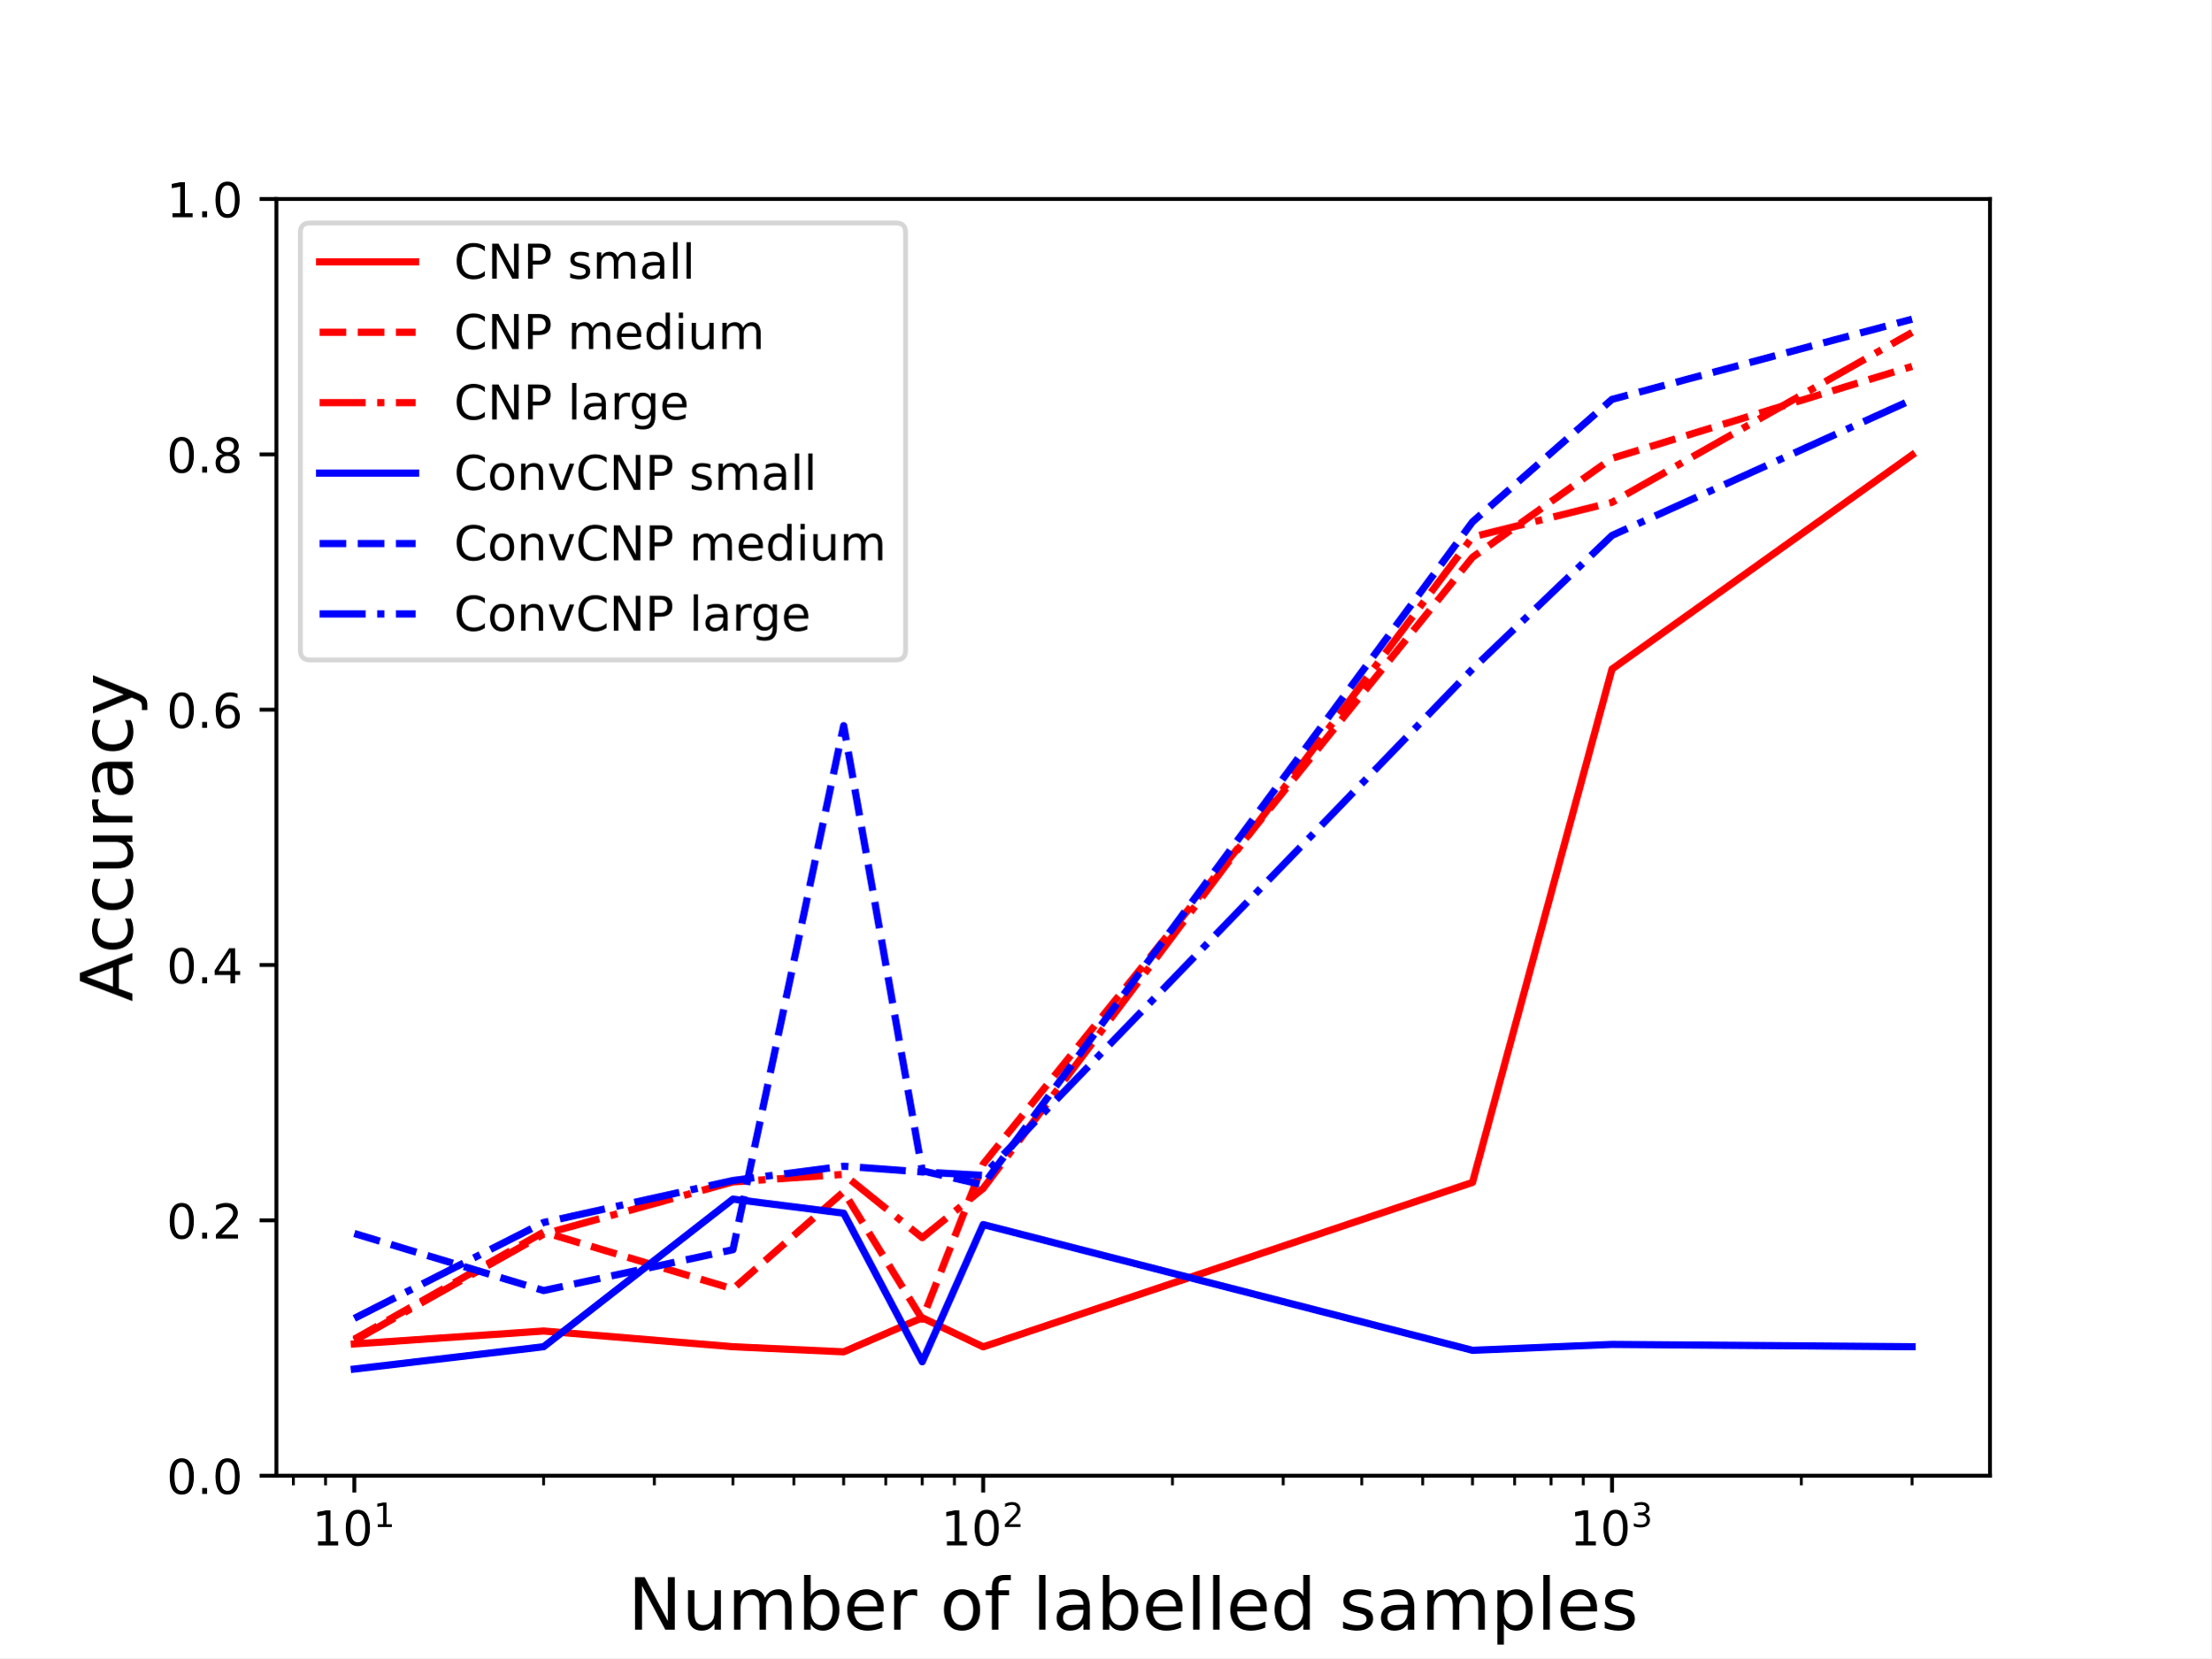
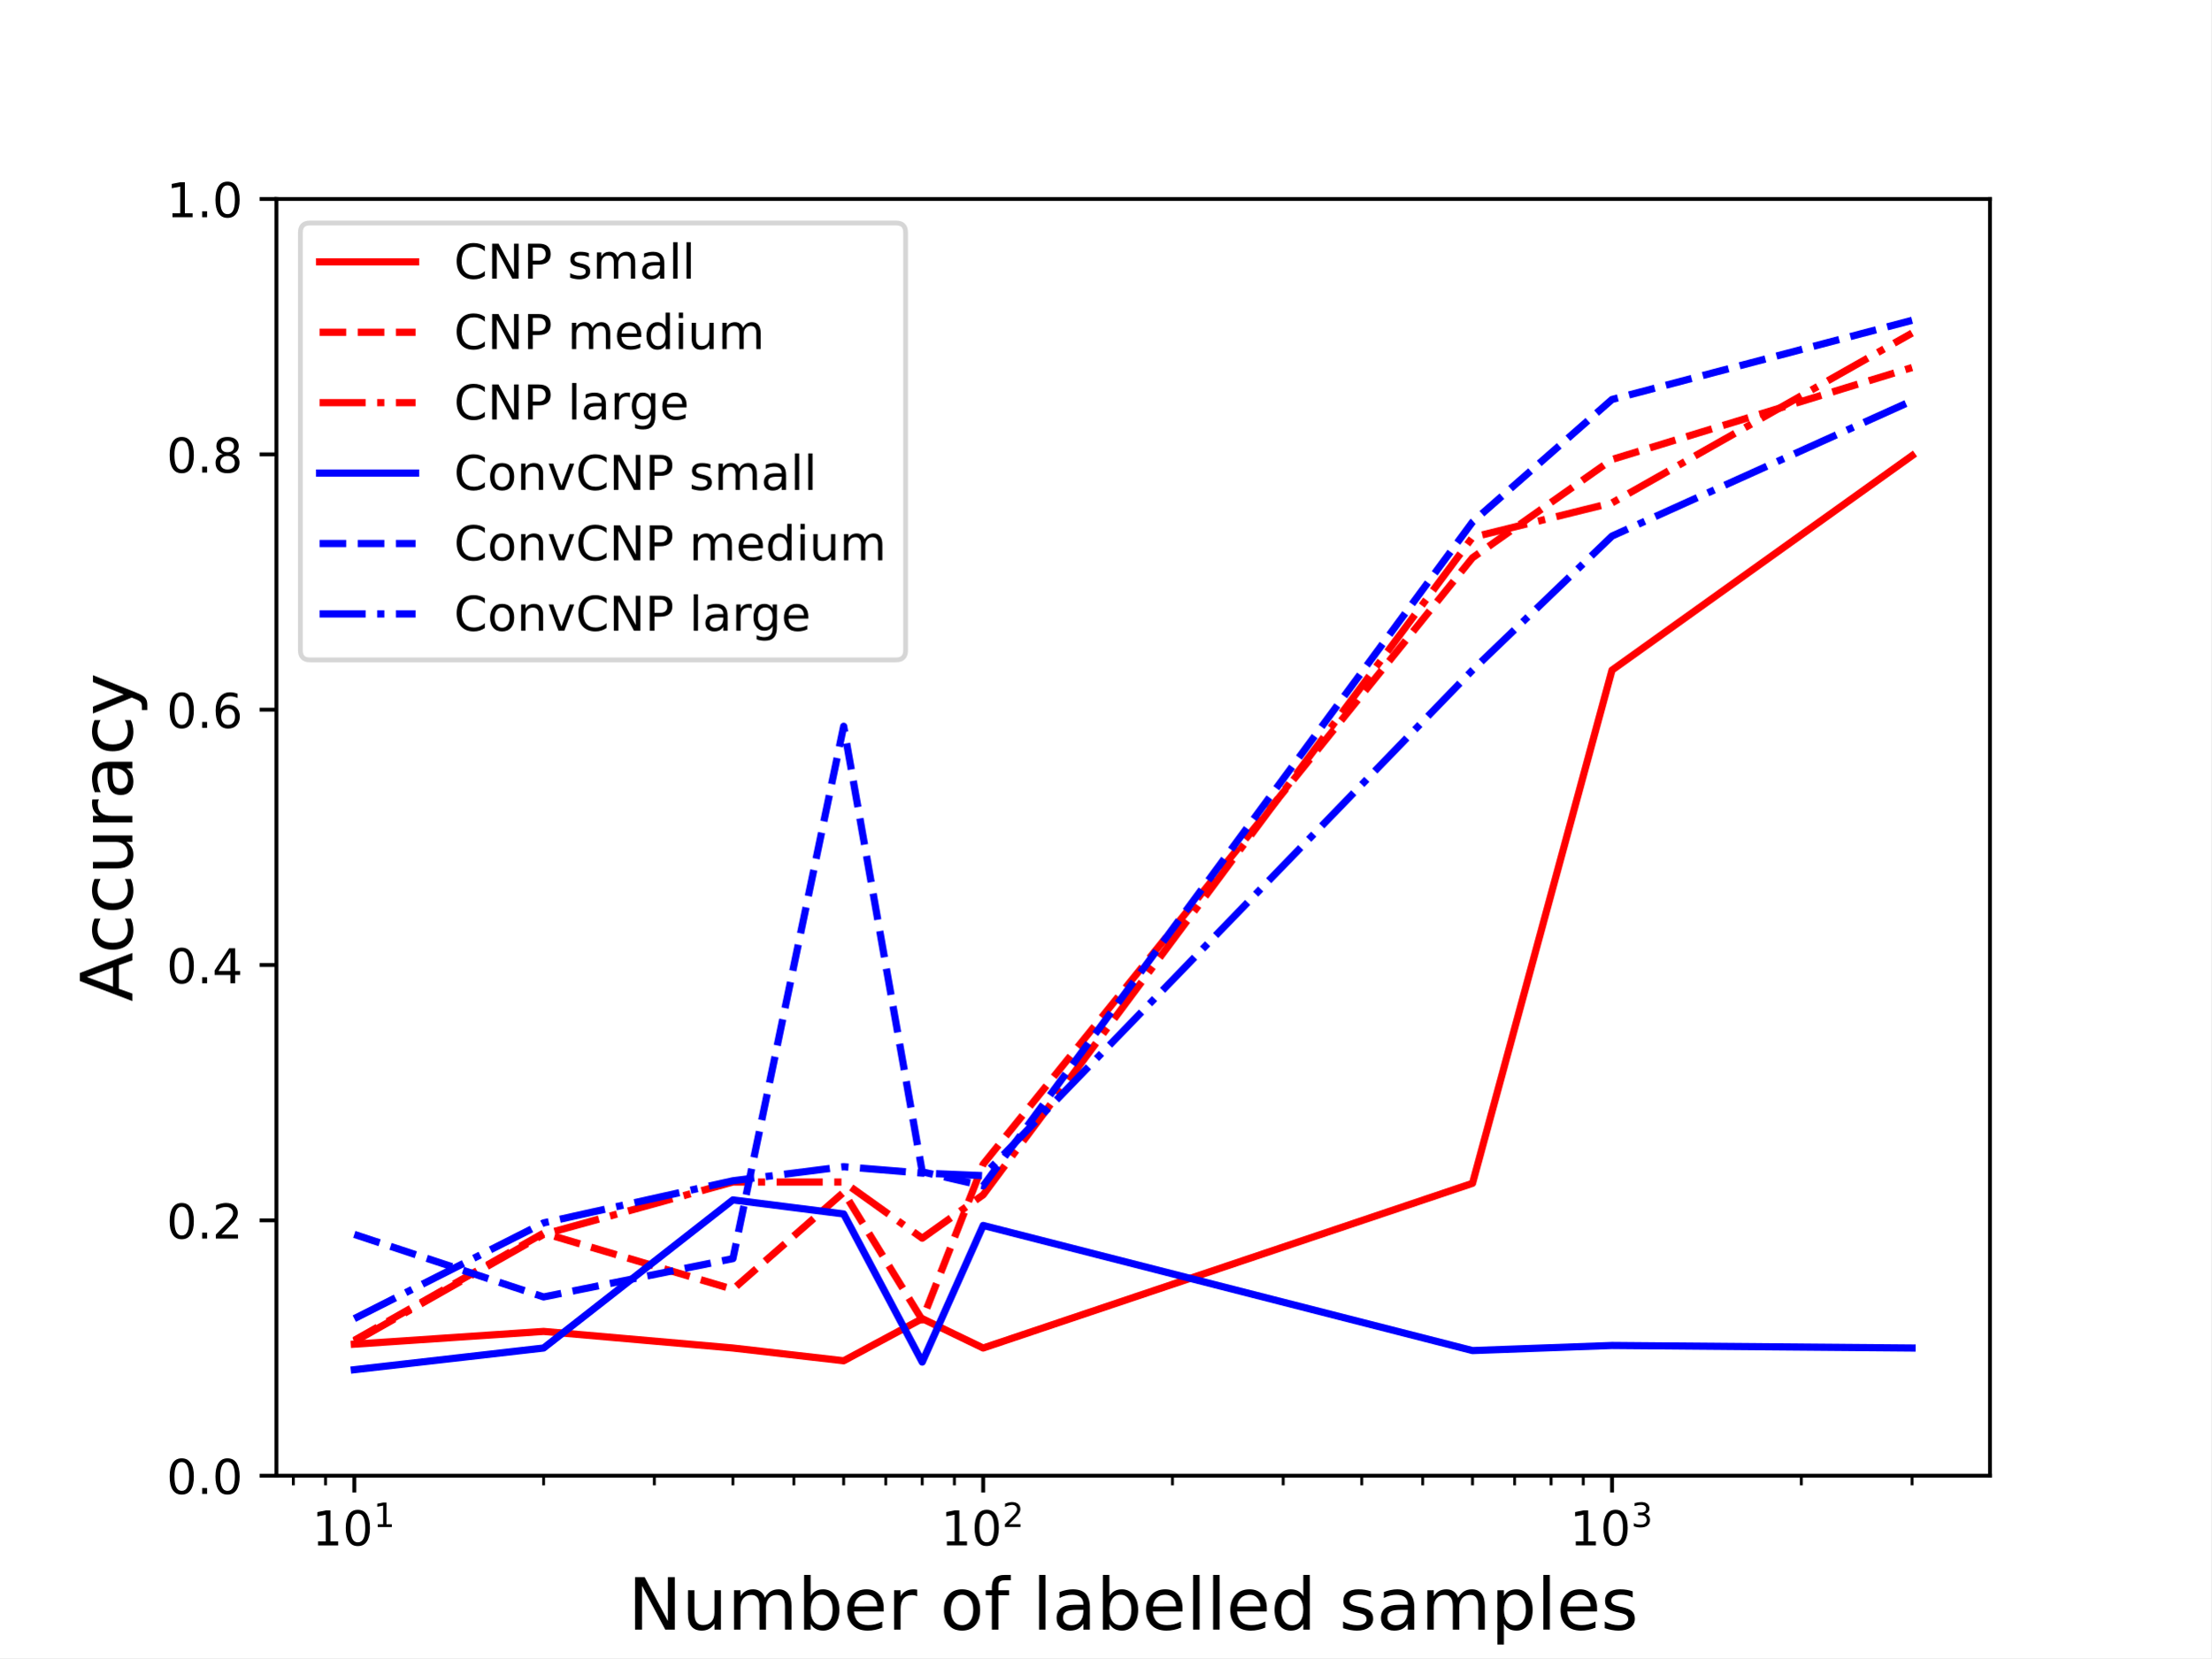
<svg xmlns="http://www.w3.org/2000/svg" xmlns:xlink="http://www.w3.org/1999/xlink" height="345.6pt" version="1.1" viewBox="0 0 460.8 345.6" width="460.8pt">
  <defs>
    <style type="text/css">*{stroke-linecap:butt;stroke-linejoin:round;}</style>
  </defs>
  <g id="figure_1">
    <g id="patch_1">
      <path d="M 0 345.6  L 460.8 345.6  L 460.8 0  L 0 0  z " style="fill:#ffffff;" />
    </g>
    <g id="axes_1">
      <g id="patch_2">
        <path d="M 57.6 307.584  L 414.72 307.584  L 414.72 41.472  L 57.6 41.472  z " style="fill:#ffffff;" />
      </g>
      <g id="matplotlib.axis_1">
        <g id="xtick_1">
          <g id="line2d_1">
            <defs>
-               <path d="M 0 0  L 0 3.5  " id="m754a212f70" style="stroke:#000000;stroke-width:0.8;" />
-             </defs>
-             <g>
-               <use style="stroke:#000000;stroke-width:0.8;" x="73.833" xlink:href="#m754a212f70" y="307.584" />
+               <path d="M 0 0  L 0 3.5  " id="m40c3647c19" style="stroke:#000000;stroke-width:0.8;" />
+             </defs>
+             <g>
+               <use style="stroke:#000000;stroke-width:0.8;" x="73.833" xlink:href="#m40c3647c19" y="307.584" />
            </g>
          </g>
          <g id="text_1">
            <g transform="translate(65.03273 322.1824)scale(0.1 -0.1)">
              <defs>
                <path d="M 794 531  L 1825 531  L 1825 4091  L 703 3866  L 703 4441  L 1819 4666  L 2450 4666  L 2450 531  L 3481 531  L 3481 0  L 794 0  L 794 531  z " id="DejaVuSans-31" transform="scale(0.015625)" />
                <path d="M 2034 4250  Q 1547 4250 1301 3770  Q 1056 3291 1056 2328  Q 1056 1369 1301 889  Q 1547 409 2034 409  Q 2525 409 2770 889  Q 3016 1369 3016 2328  Q 3016 3291 2770 3770  Q 2525 4250 2034 4250  z M 2034 4750  Q 2819 4750 3233 4129  Q 3647 3509 3647 2328  Q 3647 1150 3233 529  Q 2819 -91 2034 -91  Q 1250 -91 836 529  Q 422 1150 422 2328  Q 422 3509 836 4129  Q 1250 4750 2034 4750  z " id="DejaVuSans-30" transform="scale(0.015625)" />
              </defs>
              <use transform="translate(0 0.684375)" xlink:href="#DejaVuSans-31" />
              <use transform="translate(63.62305 0.684375)" xlink:href="#DejaVuSans-30" />
              <use transform="translate(128.2031 38.96563)scale(0.7)" xlink:href="#DejaVuSans-31" />
            </g>
          </g>
        </g>
        <g id="xtick_2">
          <g id="line2d_2">
            <g>
-               <use style="stroke:#000000;stroke-width:0.8;" x="204.894" xlink:href="#m754a212f70" y="307.584" />
+               <use style="stroke:#000000;stroke-width:0.8;" x="204.894" xlink:href="#m40c3647c19" y="307.584" />
            </g>
          </g>
          <g id="text_2">
            <g transform="translate(196.094 322.1824)scale(0.1 -0.1)">
              <defs>
                <path d="M 1228 531  L 3431 531  L 3431 0  L 469 0  L 469 531  Q 828 903 1448 1529  Q 2069 2156 2228 2338  Q 2531 2678 2651 2914  Q 2772 3150 2772 3378  Q 2772 3750 2511 3984  Q 2250 4219 1831 4219  Q 1534 4219 1204 4116  Q 875 4013 500 3803  L 500 4441  Q 881 4594 1212 4672  Q 1544 4750 1819 4750  Q 2544 4750 2975 4387  Q 3406 4025 3406 3419  Q 3406 3131 3298 2873  Q 3191 2616 2906 2266  Q 2828 2175 2409 1742  Q 1991 1309 1228 531  z " id="DejaVuSans-32" transform="scale(0.015625)" />
              </defs>
              <use transform="translate(0 0.765625)" xlink:href="#DejaVuSans-31" />
              <use transform="translate(63.62305 0.765625)" xlink:href="#DejaVuSans-30" />
              <use transform="translate(128.2031 39.04688)scale(0.7)" xlink:href="#DejaVuSans-32" />
            </g>
          </g>
        </g>
        <g id="xtick_3">
          <g id="line2d_3">
            <g>
-               <use style="stroke:#000000;stroke-width:0.8;" x="335.955" xlink:href="#m754a212f70" y="307.584" />
+               <use style="stroke:#000000;stroke-width:0.8;" x="335.955" xlink:href="#m40c3647c19" y="307.584" />
            </g>
          </g>
          <g id="text_3">
            <g transform="translate(327.1552 322.1824)scale(0.1 -0.1)">
              <defs>
                <path d="M 2597 2516  Q 3050 2419 3304 2112  Q 3559 1806 3559 1356  Q 3559 666 3084 287  Q 2609 -91 1734 -91  Q 1441 -91 1130 -33  Q 819 25 488 141  L 488 750  Q 750 597 1062 519  Q 1375 441 1716 441  Q 2309 441 2620 675  Q 2931 909 2931 1356  Q 2931 1769 2642 2001  Q 2353 2234 1838 2234  L 1294 2234  L 1294 2753  L 1863 2753  Q 2328 2753 2575 2939  Q 2822 3125 2822 3475  Q 2822 3834 2567 4026  Q 2313 4219 1838 4219  Q 1578 4219 1281 4162  Q 984 4106 628 3988  L 628 4550  Q 988 4650 1302 4700  Q 1616 4750 1894 4750  Q 2613 4750 3031 4423  Q 3450 4097 3450 3541  Q 3450 3153 3228 2886  Q 3006 2619 2597 2516  z " id="DejaVuSans-33" transform="scale(0.015625)" />
              </defs>
              <use transform="translate(0 0.765625)" xlink:href="#DejaVuSans-31" />
              <use transform="translate(63.62305 0.765625)" xlink:href="#DejaVuSans-30" />
              <use transform="translate(128.2031 39.04688)scale(0.7)" xlink:href="#DejaVuSans-33" />
            </g>
          </g>
        </g>
        <g id="xtick_4">
          <g id="line2d_4">
            <defs>
-               <path d="M 0 0  L 0 2  " id="me444fed9b0" style="stroke:#000000;stroke-width:0.6;" />
-             </defs>
-             <g>
-               <use style="stroke:#000000;stroke-width:0.6;" x="61.132" xlink:href="#me444fed9b0" y="307.584" />
+               <path d="M 0 0  L 0 2  " id="m18329e1804" style="stroke:#000000;stroke-width:0.6;" />
+             </defs>
+             <g>
+               <use style="stroke:#000000;stroke-width:0.6;" x="61.132" xlink:href="#m18329e1804" y="307.584" />
            </g>
          </g>
        </g>
        <g id="xtick_5">
          <g id="line2d_5">
            <g>
-               <use style="stroke:#000000;stroke-width:0.6;" x="67.836" xlink:href="#me444fed9b0" y="307.584" />
+               <use style="stroke:#000000;stroke-width:0.6;" x="67.836" xlink:href="#m18329e1804" y="307.584" />
            </g>
          </g>
        </g>
        <g id="xtick_6">
          <g id="line2d_6">
            <g>
-               <use style="stroke:#000000;stroke-width:0.6;" x="113.286" xlink:href="#me444fed9b0" y="307.584" />
+               <use style="stroke:#000000;stroke-width:0.6;" x="113.286" xlink:href="#m18329e1804" y="307.584" />
            </g>
          </g>
        </g>
        <g id="xtick_7">
          <g id="line2d_7">
            <g>
-               <use style="stroke:#000000;stroke-width:0.6;" x="136.365" xlink:href="#me444fed9b0" y="307.584" />
+               <use style="stroke:#000000;stroke-width:0.6;" x="136.365" xlink:href="#m18329e1804" y="307.584" />
            </g>
          </g>
        </g>
        <g id="xtick_8">
          <g id="line2d_8">
            <g>
-               <use style="stroke:#000000;stroke-width:0.6;" x="152.739" xlink:href="#me444fed9b0" y="307.584" />
+               <use style="stroke:#000000;stroke-width:0.6;" x="152.739" xlink:href="#m18329e1804" y="307.584" />
            </g>
          </g>
        </g>
        <g id="xtick_9">
          <g id="line2d_9">
            <g>
-               <use style="stroke:#000000;stroke-width:0.6;" x="165.441" xlink:href="#me444fed9b0" y="307.584" />
+               <use style="stroke:#000000;stroke-width:0.6;" x="165.441" xlink:href="#m18329e1804" y="307.584" />
            </g>
          </g>
        </g>
        <g id="xtick_10">
          <g id="line2d_10">
            <g>
-               <use style="stroke:#000000;stroke-width:0.6;" x="175.818" xlink:href="#me444fed9b0" y="307.584" />
+               <use style="stroke:#000000;stroke-width:0.6;" x="175.818" xlink:href="#m18329e1804" y="307.584" />
            </g>
          </g>
        </g>
        <g id="xtick_11">
          <g id="line2d_11">
            <g>
-               <use style="stroke:#000000;stroke-width:0.6;" x="184.592" xlink:href="#me444fed9b0" y="307.584" />
+               <use style="stroke:#000000;stroke-width:0.6;" x="184.592" xlink:href="#m18329e1804" y="307.584" />
            </g>
          </g>
        </g>
        <g id="xtick_12">
          <g id="line2d_12">
            <g>
-               <use style="stroke:#000000;stroke-width:0.6;" x="192.193" xlink:href="#me444fed9b0" y="307.584" />
+               <use style="stroke:#000000;stroke-width:0.6;" x="192.193" xlink:href="#m18329e1804" y="307.584" />
            </g>
          </g>
        </g>
        <g id="xtick_13">
          <g id="line2d_13">
            <g>
-               <use style="stroke:#000000;stroke-width:0.6;" x="198.897" xlink:href="#me444fed9b0" y="307.584" />
+               <use style="stroke:#000000;stroke-width:0.6;" x="198.897" xlink:href="#m18329e1804" y="307.584" />
            </g>
          </g>
        </g>
        <g id="xtick_14">
          <g id="line2d_14">
            <g>
-               <use style="stroke:#000000;stroke-width:0.6;" x="244.347" xlink:href="#me444fed9b0" y="307.584" />
+               <use style="stroke:#000000;stroke-width:0.6;" x="244.347" xlink:href="#m18329e1804" y="307.584" />
            </g>
          </g>
        </g>
        <g id="xtick_15">
          <g id="line2d_15">
            <g>
-               <use style="stroke:#000000;stroke-width:0.6;" x="267.426" xlink:href="#me444fed9b0" y="307.584" />
+               <use style="stroke:#000000;stroke-width:0.6;" x="267.426" xlink:href="#m18329e1804" y="307.584" />
            </g>
          </g>
        </g>
        <g id="xtick_16">
          <g id="line2d_16">
            <g>
-               <use style="stroke:#000000;stroke-width:0.6;" x="283.801" xlink:href="#me444fed9b0" y="307.584" />
+               <use style="stroke:#000000;stroke-width:0.6;" x="283.801" xlink:href="#m18329e1804" y="307.584" />
            </g>
          </g>
        </g>
        <g id="xtick_17">
          <g id="line2d_17">
            <g>
-               <use style="stroke:#000000;stroke-width:0.6;" x="296.502" xlink:href="#me444fed9b0" y="307.584" />
+               <use style="stroke:#000000;stroke-width:0.6;" x="296.502" xlink:href="#m18329e1804" y="307.584" />
            </g>
          </g>
        </g>
        <g id="xtick_18">
          <g id="line2d_18">
            <g>
-               <use style="stroke:#000000;stroke-width:0.6;" x="306.879" xlink:href="#me444fed9b0" y="307.584" />
+               <use style="stroke:#000000;stroke-width:0.6;" x="306.879" xlink:href="#m18329e1804" y="307.584" />
            </g>
          </g>
        </g>
        <g id="xtick_19">
          <g id="line2d_19">
            <g>
-               <use style="stroke:#000000;stroke-width:0.6;" x="315.654" xlink:href="#me444fed9b0" y="307.584" />
+               <use style="stroke:#000000;stroke-width:0.6;" x="315.654" xlink:href="#m18329e1804" y="307.584" />
            </g>
          </g>
        </g>
        <g id="xtick_20">
          <g id="line2d_20">
            <g>
-               <use style="stroke:#000000;stroke-width:0.6;" x="323.254" xlink:href="#me444fed9b0" y="307.584" />
+               <use style="stroke:#000000;stroke-width:0.6;" x="323.254" xlink:href="#m18329e1804" y="307.584" />
            </g>
          </g>
        </g>
        <g id="xtick_21">
          <g id="line2d_21">
            <g>
-               <use style="stroke:#000000;stroke-width:0.6;" x="329.958" xlink:href="#me444fed9b0" y="307.584" />
+               <use style="stroke:#000000;stroke-width:0.6;" x="329.958" xlink:href="#m18329e1804" y="307.584" />
            </g>
          </g>
        </g>
        <g id="xtick_22">
          <g id="line2d_22">
            <g>
-               <use style="stroke:#000000;stroke-width:0.6;" x="375.409" xlink:href="#me444fed9b0" y="307.584" />
+               <use style="stroke:#000000;stroke-width:0.6;" x="375.409" xlink:href="#m18329e1804" y="307.584" />
            </g>
          </g>
        </g>
        <g id="xtick_23">
          <g id="line2d_23">
            <g>
-               <use style="stroke:#000000;stroke-width:0.6;" x="398.487" xlink:href="#me444fed9b0" y="307.584" />
+               <use style="stroke:#000000;stroke-width:0.6;" x="398.487" xlink:href="#m18329e1804" y="307.584" />
            </g>
          </g>
        </g>
        <g id="text_4">
          <g transform="translate(130.8764 339.6598)scale(0.15 -0.15)">
            <defs>
              <path d="M 628 4666  L 1478 4666  L 3547 763  L 3547 4666  L 4159 4666  L 4159 0  L 3309 0  L 1241 3903  L 1241 0  L 628 0  L 628 4666  z " id="DejaVuSans-4e" transform="scale(0.015625)" />
              <path d="M 544 1381  L 544 3500  L 1119 3500  L 1119 1403  Q 1119 906 1312 657  Q 1506 409 1894 409  Q 2359 409 2629 706  Q 2900 1003 2900 1516  L 2900 3500  L 3475 3500  L 3475 0  L 2900 0  L 2900 538  Q 2691 219 2414 64  Q 2138 -91 1772 -91  Q 1169 -91 856 284  Q 544 659 544 1381  z M 1991 3584  L 1991 3584  z " id="DejaVuSans-75" transform="scale(0.015625)" />
              <path d="M 3328 2828  Q 3544 3216 3844 3400  Q 4144 3584 4550 3584  Q 5097 3584 5394 3201  Q 5691 2819 5691 2113  L 5691 0  L 5113 0  L 5113 2094  Q 5113 2597 4934 2840  Q 4756 3084 4391 3084  Q 3944 3084 3684 2787  Q 3425 2491 3425 1978  L 3425 0  L 2847 0  L 2847 2094  Q 2847 2600 2669 2842  Q 2491 3084 2119 3084  Q 1678 3084 1418 2786  Q 1159 2488 1159 1978  L 1159 0  L 581 0  L 581 3500  L 1159 3500  L 1159 2956  Q 1356 3278 1631 3431  Q 1906 3584 2284 3584  Q 2666 3584 2933 3390  Q 3200 3197 3328 2828  z " id="DejaVuSans-6d" transform="scale(0.015625)" />
              <path d="M 3116 1747  Q 3116 2381 2855 2742  Q 2594 3103 2138 3103  Q 1681 3103 1420 2742  Q 1159 2381 1159 1747  Q 1159 1113 1420 752  Q 1681 391 2138 391  Q 2594 391 2855 752  Q 3116 1113 3116 1747  z M 1159 2969  Q 1341 3281 1617 3432  Q 1894 3584 2278 3584  Q 2916 3584 3314 3078  Q 3713 2572 3713 1747  Q 3713 922 3314 415  Q 2916 -91 2278 -91  Q 1894 -91 1617 61  Q 1341 213 1159 525  L 1159 0  L 581 0  L 581 4863  L 1159 4863  L 1159 2969  z " id="DejaVuSans-62" transform="scale(0.015625)" />
              <path d="M 3597 1894  L 3597 1613  L 953 1613  Q 991 1019 1311 708  Q 1631 397 2203 397  Q 2534 397 2845 478  Q 3156 559 3463 722  L 3463 178  Q 3153 47 2828 -22  Q 2503 -91 2169 -91  Q 1331 -91 842 396  Q 353 884 353 1716  Q 353 2575 817 3079  Q 1281 3584 2069 3584  Q 2775 3584 3186 3129  Q 3597 2675 3597 1894  z M 3022 2063  Q 3016 2534 2758 2815  Q 2500 3097 2075 3097  Q 1594 3097 1305 2825  Q 1016 2553 972 2059  L 3022 2063  z " id="DejaVuSans-65" transform="scale(0.015625)" />
              <path d="M 2631 2963  Q 2534 3019 2420 3045  Q 2306 3072 2169 3072  Q 1681 3072 1420 2755  Q 1159 2438 1159 1844  L 1159 0  L 581 0  L 581 3500  L 1159 3500  L 1159 2956  Q 1341 3275 1631 3429  Q 1922 3584 2338 3584  Q 2397 3584 2469 3576  Q 2541 3569 2628 3553  L 2631 2963  z " id="DejaVuSans-72" transform="scale(0.015625)" />
              <path id="DejaVuSans-20" transform="scale(0.015625)" />
              <path d="M 1959 3097  Q 1497 3097 1228 2736  Q 959 2375 959 1747  Q 959 1119 1226 758  Q 1494 397 1959 397  Q 2419 397 2687 759  Q 2956 1122 2956 1747  Q 2956 2369 2687 2733  Q 2419 3097 1959 3097  z M 1959 3584  Q 2709 3584 3137 3096  Q 3566 2609 3566 1747  Q 3566 888 3137 398  Q 2709 -91 1959 -91  Q 1206 -91 779 398  Q 353 888 353 1747  Q 353 2609 779 3096  Q 1206 3584 1959 3584  z " id="DejaVuSans-6f" transform="scale(0.015625)" />
              <path d="M 2375 4863  L 2375 4384  L 1825 4384  Q 1516 4384 1395 4259  Q 1275 4134 1275 3809  L 1275 3500  L 2222 3500  L 2222 3053  L 1275 3053  L 1275 0  L 697 0  L 697 3053  L 147 3053  L 147 3500  L 697 3500  L 697 3744  Q 697 4328 969 4595  Q 1241 4863 1831 4863  L 2375 4863  z " id="DejaVuSans-66" transform="scale(0.015625)" />
              <path d="M 603 4863  L 1178 4863  L 1178 0  L 603 0  L 603 4863  z " id="DejaVuSans-6c" transform="scale(0.015625)" />
              <path d="M 2194 1759  Q 1497 1759 1228 1600  Q 959 1441 959 1056  Q 959 750 1161 570  Q 1363 391 1709 391  Q 2188 391 2477 730  Q 2766 1069 2766 1631  L 2766 1759  L 2194 1759  z M 3341 1997  L 3341 0  L 2766 0  L 2766 531  Q 2569 213 2275 61  Q 1981 -91 1556 -91  Q 1019 -91 701 211  Q 384 513 384 1019  Q 384 1609 779 1909  Q 1175 2209 1959 2209  L 2766 2209  L 2766 2266  Q 2766 2663 2505 2880  Q 2244 3097 1772 3097  Q 1472 3097 1187 3025  Q 903 2953 641 2809  L 641 3341  Q 956 3463 1253 3523  Q 1550 3584 1831 3584  Q 2591 3584 2966 3190  Q 3341 2797 3341 1997  z " id="DejaVuSans-61" transform="scale(0.015625)" />
              <path d="M 2906 2969  L 2906 4863  L 3481 4863  L 3481 0  L 2906 0  L 2906 525  Q 2725 213 2448 61  Q 2172 -91 1784 -91  Q 1150 -91 751 415  Q 353 922 353 1747  Q 353 2572 751 3078  Q 1150 3584 1784 3584  Q 2172 3584 2448 3432  Q 2725 3281 2906 2969  z M 947 1747  Q 947 1113 1208 752  Q 1469 391 1925 391  Q 2381 391 2643 752  Q 2906 1113 2906 1747  Q 2906 2381 2643 2742  Q 2381 3103 1925 3103  Q 1469 3103 1208 2742  Q 947 2381 947 1747  z " id="DejaVuSans-64" transform="scale(0.015625)" />
              <path d="M 2834 3397  L 2834 2853  Q 2591 2978 2328 3040  Q 2066 3103 1784 3103  Q 1356 3103 1142 2972  Q 928 2841 928 2578  Q 928 2378 1081 2264  Q 1234 2150 1697 2047  L 1894 2003  Q 2506 1872 2764 1633  Q 3022 1394 3022 966  Q 3022 478 2636 193  Q 2250 -91 1575 -91  Q 1294 -91 989 -36  Q 684 19 347 128  L 347 722  Q 666 556 975 473  Q 1284 391 1588 391  Q 1994 391 2212 530  Q 2431 669 2431 922  Q 2431 1156 2273 1281  Q 2116 1406 1581 1522  L 1381 1569  Q 847 1681 609 1914  Q 372 2147 372 2553  Q 372 3047 722 3315  Q 1072 3584 1716 3584  Q 2034 3584 2315 3537  Q 2597 3491 2834 3397  z " id="DejaVuSans-73" transform="scale(0.015625)" />
              <path d="M 1159 525  L 1159 -1331  L 581 -1331  L 581 3500  L 1159 3500  L 1159 2969  Q 1341 3281 1617 3432  Q 1894 3584 2278 3584  Q 2916 3584 3314 3078  Q 3713 2572 3713 1747  Q 3713 922 3314 415  Q 2916 -91 2278 -91  Q 1894 -91 1617 61  Q 1341 213 1159 525  z M 3116 1747  Q 3116 2381 2855 2742  Q 2594 3103 2138 3103  Q 1681 3103 1420 2742  Q 1159 2381 1159 1747  Q 1159 1113 1420 752  Q 1681 391 2138 391  Q 2594 391 2855 752  Q 3116 1113 3116 1747  z " id="DejaVuSans-70" transform="scale(0.015625)" />
            </defs>
            <use xlink:href="#DejaVuSans-4e" />
            <use x="74.805" xlink:href="#DejaVuSans-75" />
            <use x="138.184" xlink:href="#DejaVuSans-6d" />
            <use x="235.596" xlink:href="#DejaVuSans-62" />
            <use x="299.072" xlink:href="#DejaVuSans-65" />
            <use x="360.596" xlink:href="#DejaVuSans-72" />
            <use x="401.709" xlink:href="#DejaVuSans-20" />
            <use x="433.496" xlink:href="#DejaVuSans-6f" />
            <use x="494.678" xlink:href="#DejaVuSans-66" />
            <use x="529.883" xlink:href="#DejaVuSans-20" />
            <use x="561.67" xlink:href="#DejaVuSans-6c" />
            <use x="589.453" xlink:href="#DejaVuSans-61" />
            <use x="650.732" xlink:href="#DejaVuSans-62" />
            <use x="714.209" xlink:href="#DejaVuSans-65" />
            <use x="775.732" xlink:href="#DejaVuSans-6c" />
            <use x="803.516" xlink:href="#DejaVuSans-6c" />
            <use x="831.299" xlink:href="#DejaVuSans-65" />
            <use x="892.822" xlink:href="#DejaVuSans-64" />
            <use x="956.299" xlink:href="#DejaVuSans-20" />
            <use x="988.086" xlink:href="#DejaVuSans-73" />
            <use x="1040.186" xlink:href="#DejaVuSans-61" />
            <use x="1101.465" xlink:href="#DejaVuSans-6d" />
            <use x="1198.877" xlink:href="#DejaVuSans-70" />
            <use x="1262.354" xlink:href="#DejaVuSans-6c" />
            <use x="1290.137" xlink:href="#DejaVuSans-65" />
            <use x="1351.66" xlink:href="#DejaVuSans-73" />
          </g>
        </g>
      </g>
      <g id="matplotlib.axis_2">
        <g id="ytick_1">
          <g id="line2d_24">
            <defs>
-               <path d="M 0 0  L -3.5 0  " id="m6e9680fc22" style="stroke:#000000;stroke-width:0.8;" />
-             </defs>
-             <g>
-               <use style="stroke:#000000;stroke-width:0.8;" x="57.6" xlink:href="#m6e9680fc22" y="307.584" />
+               <path d="M 0 0  L -3.5 0  " id="m1c878a3ac6" style="stroke:#000000;stroke-width:0.8;" />
+             </defs>
+             <g>
+               <use style="stroke:#000000;stroke-width:0.8;" x="57.6" xlink:href="#m1c878a3ac6" y="307.584" />
            </g>
          </g>
          <g id="text_5">
            <g transform="translate(34.69687 311.3832)scale(0.1 -0.1)">
              <defs>
                <path d="M 684 794  L 1344 794  L 1344 0  L 684 0  L 684 794  z " id="DejaVuSans-2e" transform="scale(0.015625)" />
              </defs>
              <use xlink:href="#DejaVuSans-30" />
              <use x="63.623" xlink:href="#DejaVuSans-2e" />
              <use x="95.41" xlink:href="#DejaVuSans-30" />
            </g>
          </g>
        </g>
        <g id="ytick_2">
          <g id="line2d_25">
            <g>
-               <use style="stroke:#000000;stroke-width:0.8;" x="57.6" xlink:href="#m6e9680fc22" y="254.362" />
+               <use style="stroke:#000000;stroke-width:0.8;" x="57.6" xlink:href="#m1c878a3ac6" y="254.362" />
            </g>
          </g>
          <g id="text_6">
            <g transform="translate(34.69687 258.1608)scale(0.1 -0.1)">
              <use xlink:href="#DejaVuSans-30" />
              <use x="63.623" xlink:href="#DejaVuSans-2e" />
              <use x="95.41" xlink:href="#DejaVuSans-32" />
            </g>
          </g>
        </g>
        <g id="ytick_3">
          <g id="line2d_26">
            <g>
-               <use style="stroke:#000000;stroke-width:0.8;" x="57.6" xlink:href="#m6e9680fc22" y="201.139" />
+               <use style="stroke:#000000;stroke-width:0.8;" x="57.6" xlink:href="#m1c878a3ac6" y="201.139" />
            </g>
          </g>
          <g id="text_7">
            <g transform="translate(34.69687 204.9384)scale(0.1 -0.1)">
              <defs>
                <path d="M 2419 4116  L 825 1625  L 2419 1625  L 2419 4116  z M 2253 4666  L 3047 4666  L 3047 1625  L 3713 1625  L 3713 1100  L 3047 1100  L 3047 0  L 2419 0  L 2419 1100  L 313 1100  L 313 1709  L 2253 4666  z " id="DejaVuSans-34" transform="scale(0.015625)" />
              </defs>
              <use xlink:href="#DejaVuSans-30" />
              <use x="63.623" xlink:href="#DejaVuSans-2e" />
              <use x="95.41" xlink:href="#DejaVuSans-34" />
            </g>
          </g>
        </g>
        <g id="ytick_4">
          <g id="line2d_27">
            <g>
-               <use style="stroke:#000000;stroke-width:0.8;" x="57.6" xlink:href="#m6e9680fc22" y="147.917" />
+               <use style="stroke:#000000;stroke-width:0.8;" x="57.6" xlink:href="#m1c878a3ac6" y="147.917" />
            </g>
          </g>
          <g id="text_8">
            <g transform="translate(34.69687 151.716)scale(0.1 -0.1)">
              <defs>
                <path d="M 2113 2584  Q 1688 2584 1439 2293  Q 1191 2003 1191 1497  Q 1191 994 1439 701  Q 1688 409 2113 409  Q 2538 409 2786 701  Q 3034 994 3034 1497  Q 3034 2003 2786 2293  Q 2538 2584 2113 2584  z M 3366 4563  L 3366 3988  Q 3128 4100 2886 4159  Q 2644 4219 2406 4219  Q 1781 4219 1451 3797  Q 1122 3375 1075 2522  Q 1259 2794 1537 2939  Q 1816 3084 2150 3084  Q 2853 3084 3261 2657  Q 3669 2231 3669 1497  Q 3669 778 3244 343  Q 2819 -91 2113 -91  Q 1303 -91 875 529  Q 447 1150 447 2328  Q 447 3434 972 4092  Q 1497 4750 2381 4750  Q 2619 4750 2861 4703  Q 3103 4656 3366 4563  z " id="DejaVuSans-36" transform="scale(0.015625)" />
              </defs>
              <use xlink:href="#DejaVuSans-30" />
              <use x="63.623" xlink:href="#DejaVuSans-2e" />
              <use x="95.41" xlink:href="#DejaVuSans-36" />
            </g>
          </g>
        </g>
        <g id="ytick_5">
          <g id="line2d_28">
            <g>
-               <use style="stroke:#000000;stroke-width:0.8;" x="57.6" xlink:href="#m6e9680fc22" y="94.694" />
+               <use style="stroke:#000000;stroke-width:0.8;" x="57.6" xlink:href="#m1c878a3ac6" y="94.694" />
            </g>
          </g>
          <g id="text_9">
            <g transform="translate(34.69687 98.49362)scale(0.1 -0.1)">
              <defs>
                <path d="M 2034 2216  Q 1584 2216 1326 1975  Q 1069 1734 1069 1313  Q 1069 891 1326 650  Q 1584 409 2034 409  Q 2484 409 2743 651  Q 3003 894 3003 1313  Q 3003 1734 2745 1975  Q 2488 2216 2034 2216  z M 1403 2484  Q 997 2584 770 2862  Q 544 3141 544 3541  Q 544 4100 942 4425  Q 1341 4750 2034 4750  Q 2731 4750 3128 4425  Q 3525 4100 3525 3541  Q 3525 3141 3298 2862  Q 3072 2584 2669 2484  Q 3125 2378 3379 2068  Q 3634 1759 3634 1313  Q 3634 634 3220 271  Q 2806 -91 2034 -91  Q 1263 -91 848 271  Q 434 634 434 1313  Q 434 1759 690 2068  Q 947 2378 1403 2484  z M 1172 3481  Q 1172 3119 1398 2916  Q 1625 2713 2034 2713  Q 2441 2713 2670 2916  Q 2900 3119 2900 3481  Q 2900 3844 2670 4047  Q 2441 4250 2034 4250  Q 1625 4250 1398 4047  Q 1172 3844 1172 3481  z " id="DejaVuSans-38" transform="scale(0.015625)" />
              </defs>
              <use xlink:href="#DejaVuSans-30" />
              <use x="63.623" xlink:href="#DejaVuSans-2e" />
              <use x="95.41" xlink:href="#DejaVuSans-38" />
            </g>
          </g>
        </g>
        <g id="ytick_6">
          <g id="line2d_29">
            <g>
-               <use style="stroke:#000000;stroke-width:0.8;" x="57.6" xlink:href="#m6e9680fc22" y="41.472" />
+               <use style="stroke:#000000;stroke-width:0.8;" x="57.6" xlink:href="#m1c878a3ac6" y="41.472" />
            </g>
          </g>
          <g id="text_10">
            <g transform="translate(34.69687 45.27122)scale(0.1 -0.1)">
              <use xlink:href="#DejaVuSans-31" />
              <use x="63.623" xlink:href="#DejaVuSans-2e" />
              <use x="95.41" xlink:href="#DejaVuSans-30" />
            </g>
          </g>
        </g>
        <g id="text_11">
          <g transform="translate(27.57734 208.7702)rotate(-90)scale(0.15 -0.15)">
            <defs>
              <path d="M 2188 4044  L 1331 1722  L 3047 1722  L 2188 4044  z M 1831 4666  L 2547 4666  L 4325 0  L 3669 0  L 3244 1197  L 1141 1197  L 716 0  L 50 0  L 1831 4666  z " id="DejaVuSans-41" transform="scale(0.015625)" />
              <path d="M 3122 3366  L 3122 2828  Q 2878 2963 2633 3030  Q 2388 3097 2138 3097  Q 1578 3097 1268 2742  Q 959 2388 959 1747  Q 959 1106 1268 751  Q 1578 397 2138 397  Q 2388 397 2633 464  Q 2878 531 3122 666  L 3122 134  Q 2881 22 2623 -34  Q 2366 -91 2075 -91  Q 1284 -91 818 406  Q 353 903 353 1747  Q 353 2603 823 3093  Q 1294 3584 2113 3584  Q 2378 3584 2631 3529  Q 2884 3475 3122 3366  z " id="DejaVuSans-63" transform="scale(0.015625)" />
              <path d="M 2059 -325  Q 1816 -950 1584 -1140  Q 1353 -1331 966 -1331  L 506 -1331  L 506 -850  L 844 -850  Q 1081 -850 1212 -737  Q 1344 -625 1503 -206  L 1606 56  L 191 3500  L 800 3500  L 1894 763  L 2988 3500  L 3597 3500  L 2059 -325  z " id="DejaVuSans-79" transform="scale(0.015625)" />
            </defs>
            <use xlink:href="#DejaVuSans-41" />
            <use x="66.658" xlink:href="#DejaVuSans-63" />
            <use x="121.639" xlink:href="#DejaVuSans-63" />
            <use x="176.619" xlink:href="#DejaVuSans-75" />
            <use x="239.998" xlink:href="#DejaVuSans-72" />
            <use x="281.111" xlink:href="#DejaVuSans-61" />
            <use x="342.391" xlink:href="#DejaVuSans-63" />
            <use x="397.371" xlink:href="#DejaVuSans-79" />
          </g>
        </g>
      </g>
      <g id="line2d_30">
-         <path clip-path="url(#pd4f7e215be)" d="M 73.833 280.121  L 113.286 277.434  L 152.739 280.707  L 175.818 281.771  L 192.193 274.666  L 204.894 280.733  L 306.879 246.458  L 335.955 139.454  L 398.487 94.827  " style="fill:none;stroke:#ff0000;stroke-linecap:square;stroke-width:1.5;" />
+         <path clip-path="url(#p62c93b42da)" d="M 73.833 280.174  L 113.286 277.513  L 152.739 280.973  L 175.818 283.634  L 192.193 274.852  L 204.894 280.973  L 306.879 246.644  L 335.955 139.667  L 398.487 94.961  " style="fill:none;stroke:#ff0000;stroke-linecap:square;stroke-width:1.5;" />
      </g>
      <g id="line2d_31">
-         <path clip-path="url(#pd4f7e215be)" d="M 73.833 279.137  L 113.286 256.81  L 152.739 268.652  L 175.818 248.401  L 192.193 274.959  L 204.894 242.626  L 306.879 116.143  L 335.955 95.519  L 398.487 76.359  " style="fill:none;stroke:#ff0000;stroke-dasharray:5.55,2.4;stroke-dashoffset:0;stroke-width:1.5;" />
+         <path clip-path="url(#p62c93b42da)" d="M 73.833 279.376  L 113.286 257.023  L 152.739 268.732  L 175.818 248.507  L 192.193 275.118  L 204.894 242.653  L 306.879 116.249  L 335.955 95.759  L 398.487 76.599  " style="fill:none;stroke:#ff0000;stroke-dasharray:5.55,2.4;stroke-dashoffset:0;stroke-width:1.5;" />
      </g>
      <g id="line2d_32">
-         <path clip-path="url(#pd4f7e215be)" d="M 73.833 279.429  L 113.286 257.236  L 152.739 246.352  L 175.818 244.782  L 192.193 257.981  L 204.894 247.709  L 306.879 111.912  L 335.955 104.7  L 398.487 69.281  " style="fill:none;stroke:#ff0000;stroke-dasharray:9.6,2.4,1.5,2.4;stroke-dashoffset:0;stroke-width:1.5;" />
+         <path clip-path="url(#p62c93b42da)" d="M 73.833 279.642  L 113.286 257.289  L 152.739 246.378  L 175.818 246.378  L 192.193 258.087  L 204.894 249.039  L 306.879 111.992  L 335.955 104.807  L 398.487 69.414  " style="fill:none;stroke:#ff0000;stroke-dasharray:9.6,2.4,1.5,2.4;stroke-dashoffset:0;stroke-width:1.5;" />
      </g>
      <g id="line2d_33">
-         <path clip-path="url(#pd4f7e215be)" d="M 73.833 285.364  L 113.286 280.707  L 152.739 249.944  L 175.818 252.871  L 192.193 283.847  L 204.894 255.24  L 306.879 281.452  L 335.955 280.228  L 398.487 280.707  " style="fill:none;stroke:#0000ff;stroke-linecap:square;stroke-width:1.5;" />
+         <path clip-path="url(#p62c93b42da)" d="M 73.833 285.497  L 113.286 280.973  L 152.739 250.104  L 175.818 253.031  L 192.193 283.9  L 204.894 255.426  L 306.879 281.505  L 335.955 280.441  L 398.487 280.973  " style="fill:none;stroke:#0000ff;stroke-linecap:square;stroke-width:1.5;" />
      </g>
      <g id="line2d_34">
-         <path clip-path="url(#pd4f7e215be)" d="M 73.833 257.103  L 113.286 268.998  L 152.739 260.482  L 175.818 151.243  L 192.193 244.036  L 204.894 246.964  L 306.879 108.772  L 335.955 83.225  L 398.487 66.513  " style="fill:none;stroke:#0000ff;stroke-dasharray:5.55,2.4;stroke-dashoffset:0;stroke-width:1.5;" />
+         <path clip-path="url(#p62c93b42da)" d="M 73.833 257.289  L 113.286 270.328  L 152.739 262.345  L 175.818 151.376  L 192.193 244.249  L 204.894 247.177  L 306.879 108.798  L 335.955 83.252  L 398.487 66.753  " style="fill:none;stroke:#0000ff;stroke-dasharray:5.55,2.4;stroke-dashoffset:0;stroke-width:1.5;" />
      </g>
      <g id="line2d_35">
-         <path clip-path="url(#pd4f7e215be)" d="M 73.833 274.799  L 113.286 254.814  L 152.739 246.059  L 175.818 243.078  L 192.193 244.276  L 204.894 244.994  L 306.879 139.428  L 335.955 111.593  L 398.487 83.305  " style="fill:none;stroke:#0000ff;stroke-dasharray:9.6,2.4,1.5,2.4;stroke-dashoffset:0;stroke-width:1.5;" />
+         <path clip-path="url(#p62c93b42da)" d="M 73.833 274.852  L 113.286 254.894  L 152.739 246.112  L 175.818 243.185  L 192.193 244.515  L 204.894 245.048  L 306.879 139.667  L 335.955 111.726  L 398.487 83.518  " style="fill:none;stroke:#0000ff;stroke-dasharray:9.6,2.4,1.5,2.4;stroke-dashoffset:0;stroke-width:1.5;" />
      </g>
      <g id="patch_3">
        <path d="M 57.6 307.584  L 57.6 41.472  " style="fill:none;stroke:#000000;stroke-linecap:square;stroke-linejoin:miter;stroke-width:0.8;" />
      </g>
      <g id="patch_4">
        <path d="M 414.72 307.584  L 414.72 41.472  " style="fill:none;stroke:#000000;stroke-linecap:square;stroke-linejoin:miter;stroke-width:0.8;" />
      </g>
      <g id="patch_5">
        <path d="M 57.6 307.584  L 414.72 307.584  " style="fill:none;stroke:#000000;stroke-linecap:square;stroke-linejoin:miter;stroke-width:0.8;" />
      </g>
      <g id="patch_6">
        <path d="M 57.6 41.472  L 414.72 41.472  " style="fill:none;stroke:#000000;stroke-linecap:square;stroke-linejoin:miter;stroke-width:0.8;" />
      </g>
      <g id="legend_1">
        <g id="patch_7">
          <path d="M 64.6 137.541  L 186.728 137.541  Q 188.728 137.541 188.728 135.541  L 188.728 48.472  Q 188.728 46.472 186.728 46.472  L 64.6 46.472  Q 62.6 46.472 62.6 48.472  L 62.6 135.541  Q 62.6 137.541 64.6 137.541  z " style="fill:#ffffff;opacity:0.8;stroke:#cccccc;stroke-linejoin:miter;" />
        </g>
        <g id="line2d_36">
          <path d="M 66.6 54.57  L 86.6 54.57  " style="fill:none;stroke:#ff0000;stroke-linecap:square;stroke-width:1.5;" />
        </g>
        <g id="line2d_37" />
        <g id="text_12">
          <g transform="translate(94.6 58.07044)scale(0.1 -0.1)">
            <defs>
              <path d="M 4122 4306  L 4122 3641  Q 3803 3938 3442 4084  Q 3081 4231 2675 4231  Q 1875 4231 1450 3742  Q 1025 3253 1025 2328  Q 1025 1406 1450 917  Q 1875 428 2675 428  Q 3081 428 3442 575  Q 3803 722 4122 1019  L 4122 359  Q 3791 134 3420 21  Q 3050 -91 2638 -91  Q 1578 -91 968 557  Q 359 1206 359 2328  Q 359 3453 968 4101  Q 1578 4750 2638 4750  Q 3056 4750 3426 4639  Q 3797 4528 4122 4306  z " id="DejaVuSans-43" transform="scale(0.015625)" />
              <path d="M 1259 4147  L 1259 2394  L 2053 2394  Q 2494 2394 2734 2622  Q 2975 2850 2975 3272  Q 2975 3691 2734 3919  Q 2494 4147 2053 4147  L 1259 4147  z M 628 4666  L 2053 4666  Q 2838 4666 3239 4311  Q 3641 3956 3641 3272  Q 3641 2581 3239 2228  Q 2838 1875 2053 1875  L 1259 1875  L 1259 0  L 628 0  L 628 4666  z " id="DejaVuSans-50" transform="scale(0.015625)" />
            </defs>
            <use xlink:href="#DejaVuSans-43" />
            <use x="69.824" xlink:href="#DejaVuSans-4e" />
            <use x="144.629" xlink:href="#DejaVuSans-50" />
            <use x="204.932" xlink:href="#DejaVuSans-20" />
            <use x="236.719" xlink:href="#DejaVuSans-73" />
            <use x="288.818" xlink:href="#DejaVuSans-6d" />
            <use x="386.23" xlink:href="#DejaVuSans-61" />
            <use x="447.51" xlink:href="#DejaVuSans-6c" />
            <use x="475.293" xlink:href="#DejaVuSans-6c" />
          </g>
        </g>
        <g id="line2d_38">
          <path d="M 66.6 69.249  L 86.6 69.249  " style="fill:none;stroke:#ff0000;stroke-dasharray:5.55,2.4;stroke-dashoffset:0;stroke-width:1.5;" />
        </g>
        <g id="line2d_39" />
        <g id="text_13">
          <g transform="translate(94.6 72.74856)scale(0.1 -0.1)">
            <defs>
              <path d="M 603 3500  L 1178 3500  L 1178 0  L 603 0  L 603 3500  z M 603 4863  L 1178 4863  L 1178 4134  L 603 4134  L 603 4863  z " id="DejaVuSans-69" transform="scale(0.015625)" />
            </defs>
            <use xlink:href="#DejaVuSans-43" />
            <use x="69.824" xlink:href="#DejaVuSans-4e" />
            <use x="144.629" xlink:href="#DejaVuSans-50" />
            <use x="204.932" xlink:href="#DejaVuSans-20" />
            <use x="236.719" xlink:href="#DejaVuSans-6d" />
            <use x="334.131" xlink:href="#DejaVuSans-65" />
            <use x="395.654" xlink:href="#DejaVuSans-64" />
            <use x="459.131" xlink:href="#DejaVuSans-69" />
            <use x="486.914" xlink:href="#DejaVuSans-75" />
            <use x="550.293" xlink:href="#DejaVuSans-6d" />
          </g>
        </g>
        <g id="line2d_40">
          <path d="M 66.6 83.927  L 86.6 83.927  " style="fill:none;stroke:#ff0000;stroke-dasharray:9.6,2.4,1.5,2.4;stroke-dashoffset:0;stroke-width:1.5;" />
        </g>
        <g id="line2d_41" />
        <g id="text_14">
          <g transform="translate(94.6 87.42669)scale(0.1 -0.1)">
            <defs>
              <path d="M 2906 1791  Q 2906 2416 2648 2759  Q 2391 3103 1925 3103  Q 1463 3103 1205 2759  Q 947 2416 947 1791  Q 947 1169 1205 825  Q 1463 481 1925 481  Q 2391 481 2648 825  Q 2906 1169 2906 1791  z M 3481 434  Q 3481 -459 3084 -895  Q 2688 -1331 1869 -1331  Q 1566 -1331 1297 -1286  Q 1028 -1241 775 -1147  L 775 -588  Q 1028 -725 1275 -790  Q 1522 -856 1778 -856  Q 2344 -856 2625 -561  Q 2906 -266 2906 331  L 2906 616  Q 2728 306 2450 153  Q 2172 0 1784 0  Q 1141 0 747 490  Q 353 981 353 1791  Q 353 2603 747 3093  Q 1141 3584 1784 3584  Q 2172 3584 2450 3431  Q 2728 3278 2906 2969  L 2906 3500  L 3481 3500  L 3481 434  z " id="DejaVuSans-67" transform="scale(0.015625)" />
            </defs>
            <use xlink:href="#DejaVuSans-43" />
            <use x="69.824" xlink:href="#DejaVuSans-4e" />
            <use x="144.629" xlink:href="#DejaVuSans-50" />
            <use x="204.932" xlink:href="#DejaVuSans-20" />
            <use x="236.719" xlink:href="#DejaVuSans-6c" />
            <use x="264.502" xlink:href="#DejaVuSans-61" />
            <use x="325.781" xlink:href="#DejaVuSans-72" />
            <use x="365.145" xlink:href="#DejaVuSans-67" />
            <use x="428.621" xlink:href="#DejaVuSans-65" />
          </g>
        </g>
        <g id="line2d_42">
          <path d="M 66.6 98.605  L 86.6 98.605  " style="fill:none;stroke:#0000ff;stroke-linecap:square;stroke-width:1.5;" />
        </g>
        <g id="line2d_43" />
        <g id="text_15">
          <g transform="translate(94.6 102.1048)scale(0.1 -0.1)">
            <defs>
              <path d="M 3513 2113  L 3513 0  L 2938 0  L 2938 2094  Q 2938 2591 2744 2837  Q 2550 3084 2163 3084  Q 1697 3084 1428 2787  Q 1159 2491 1159 1978  L 1159 0  L 581 0  L 581 3500  L 1159 3500  L 1159 2956  Q 1366 3272 1645 3428  Q 1925 3584 2291 3584  Q 2894 3584 3203 3211  Q 3513 2838 3513 2113  z " id="DejaVuSans-6e" transform="scale(0.015625)" />
              <path d="M 191 3500  L 800 3500  L 1894 563  L 2988 3500  L 3597 3500  L 2284 0  L 1503 0  L 191 3500  z " id="DejaVuSans-76" transform="scale(0.015625)" />
            </defs>
            <use xlink:href="#DejaVuSans-43" />
            <use x="69.824" xlink:href="#DejaVuSans-6f" />
            <use x="131.006" xlink:href="#DejaVuSans-6e" />
            <use x="194.385" xlink:href="#DejaVuSans-76" />
            <use x="253.564" xlink:href="#DejaVuSans-43" />
            <use x="323.389" xlink:href="#DejaVuSans-4e" />
            <use x="398.193" xlink:href="#DejaVuSans-50" />
            <use x="458.496" xlink:href="#DejaVuSans-20" />
            <use x="490.283" xlink:href="#DejaVuSans-73" />
            <use x="542.383" xlink:href="#DejaVuSans-6d" />
            <use x="639.795" xlink:href="#DejaVuSans-61" />
            <use x="701.074" xlink:href="#DejaVuSans-6c" />
            <use x="728.857" xlink:href="#DejaVuSans-6c" />
          </g>
        </g>
        <g id="line2d_44">
          <path d="M 66.6 113.283  L 86.6 113.283  " style="fill:none;stroke:#0000ff;stroke-dasharray:5.55,2.4;stroke-dashoffset:0;stroke-width:1.5;" />
        </g>
        <g id="line2d_45" />
        <g id="text_16">
          <g transform="translate(94.6 116.7829)scale(0.1 -0.1)">
            <use xlink:href="#DejaVuSans-43" />
            <use x="69.824" xlink:href="#DejaVuSans-6f" />
            <use x="131.006" xlink:href="#DejaVuSans-6e" />
            <use x="194.385" xlink:href="#DejaVuSans-76" />
            <use x="253.564" xlink:href="#DejaVuSans-43" />
            <use x="323.389" xlink:href="#DejaVuSans-4e" />
            <use x="398.193" xlink:href="#DejaVuSans-50" />
            <use x="458.496" xlink:href="#DejaVuSans-20" />
            <use x="490.283" xlink:href="#DejaVuSans-6d" />
            <use x="587.695" xlink:href="#DejaVuSans-65" />
            <use x="649.219" xlink:href="#DejaVuSans-64" />
            <use x="712.695" xlink:href="#DejaVuSans-69" />
            <use x="740.479" xlink:href="#DejaVuSans-75" />
            <use x="803.857" xlink:href="#DejaVuSans-6d" />
          </g>
        </g>
        <g id="line2d_46">
          <path d="M 66.6 127.961  L 86.6 127.961  " style="fill:none;stroke:#0000ff;stroke-dasharray:9.6,2.4,1.5,2.4;stroke-dashoffset:0;stroke-width:1.5;" />
        </g>
        <g id="line2d_47" />
        <g id="text_17">
          <g transform="translate(94.6 131.4611)scale(0.1 -0.1)">
            <use xlink:href="#DejaVuSans-43" />
            <use x="69.824" xlink:href="#DejaVuSans-6f" />
            <use x="131.006" xlink:href="#DejaVuSans-6e" />
            <use x="194.385" xlink:href="#DejaVuSans-76" />
            <use x="253.564" xlink:href="#DejaVuSans-43" />
            <use x="323.389" xlink:href="#DejaVuSans-4e" />
            <use x="398.193" xlink:href="#DejaVuSans-50" />
            <use x="458.496" xlink:href="#DejaVuSans-20" />
            <use x="490.283" xlink:href="#DejaVuSans-6c" />
            <use x="518.066" xlink:href="#DejaVuSans-61" />
            <use x="579.346" xlink:href="#DejaVuSans-72" />
            <use x="618.709" xlink:href="#DejaVuSans-67" />
            <use x="682.186" xlink:href="#DejaVuSans-65" />
          </g>
        </g>
      </g>
    </g>
  </g>
  <defs>
-     <clipPath id="pd4f7e215be">
+     <clipPath id="p62c93b42da">
      <rect height="266.112" width="357.12" x="57.6" y="41.472" />
    </clipPath>
  </defs>
</svg>
